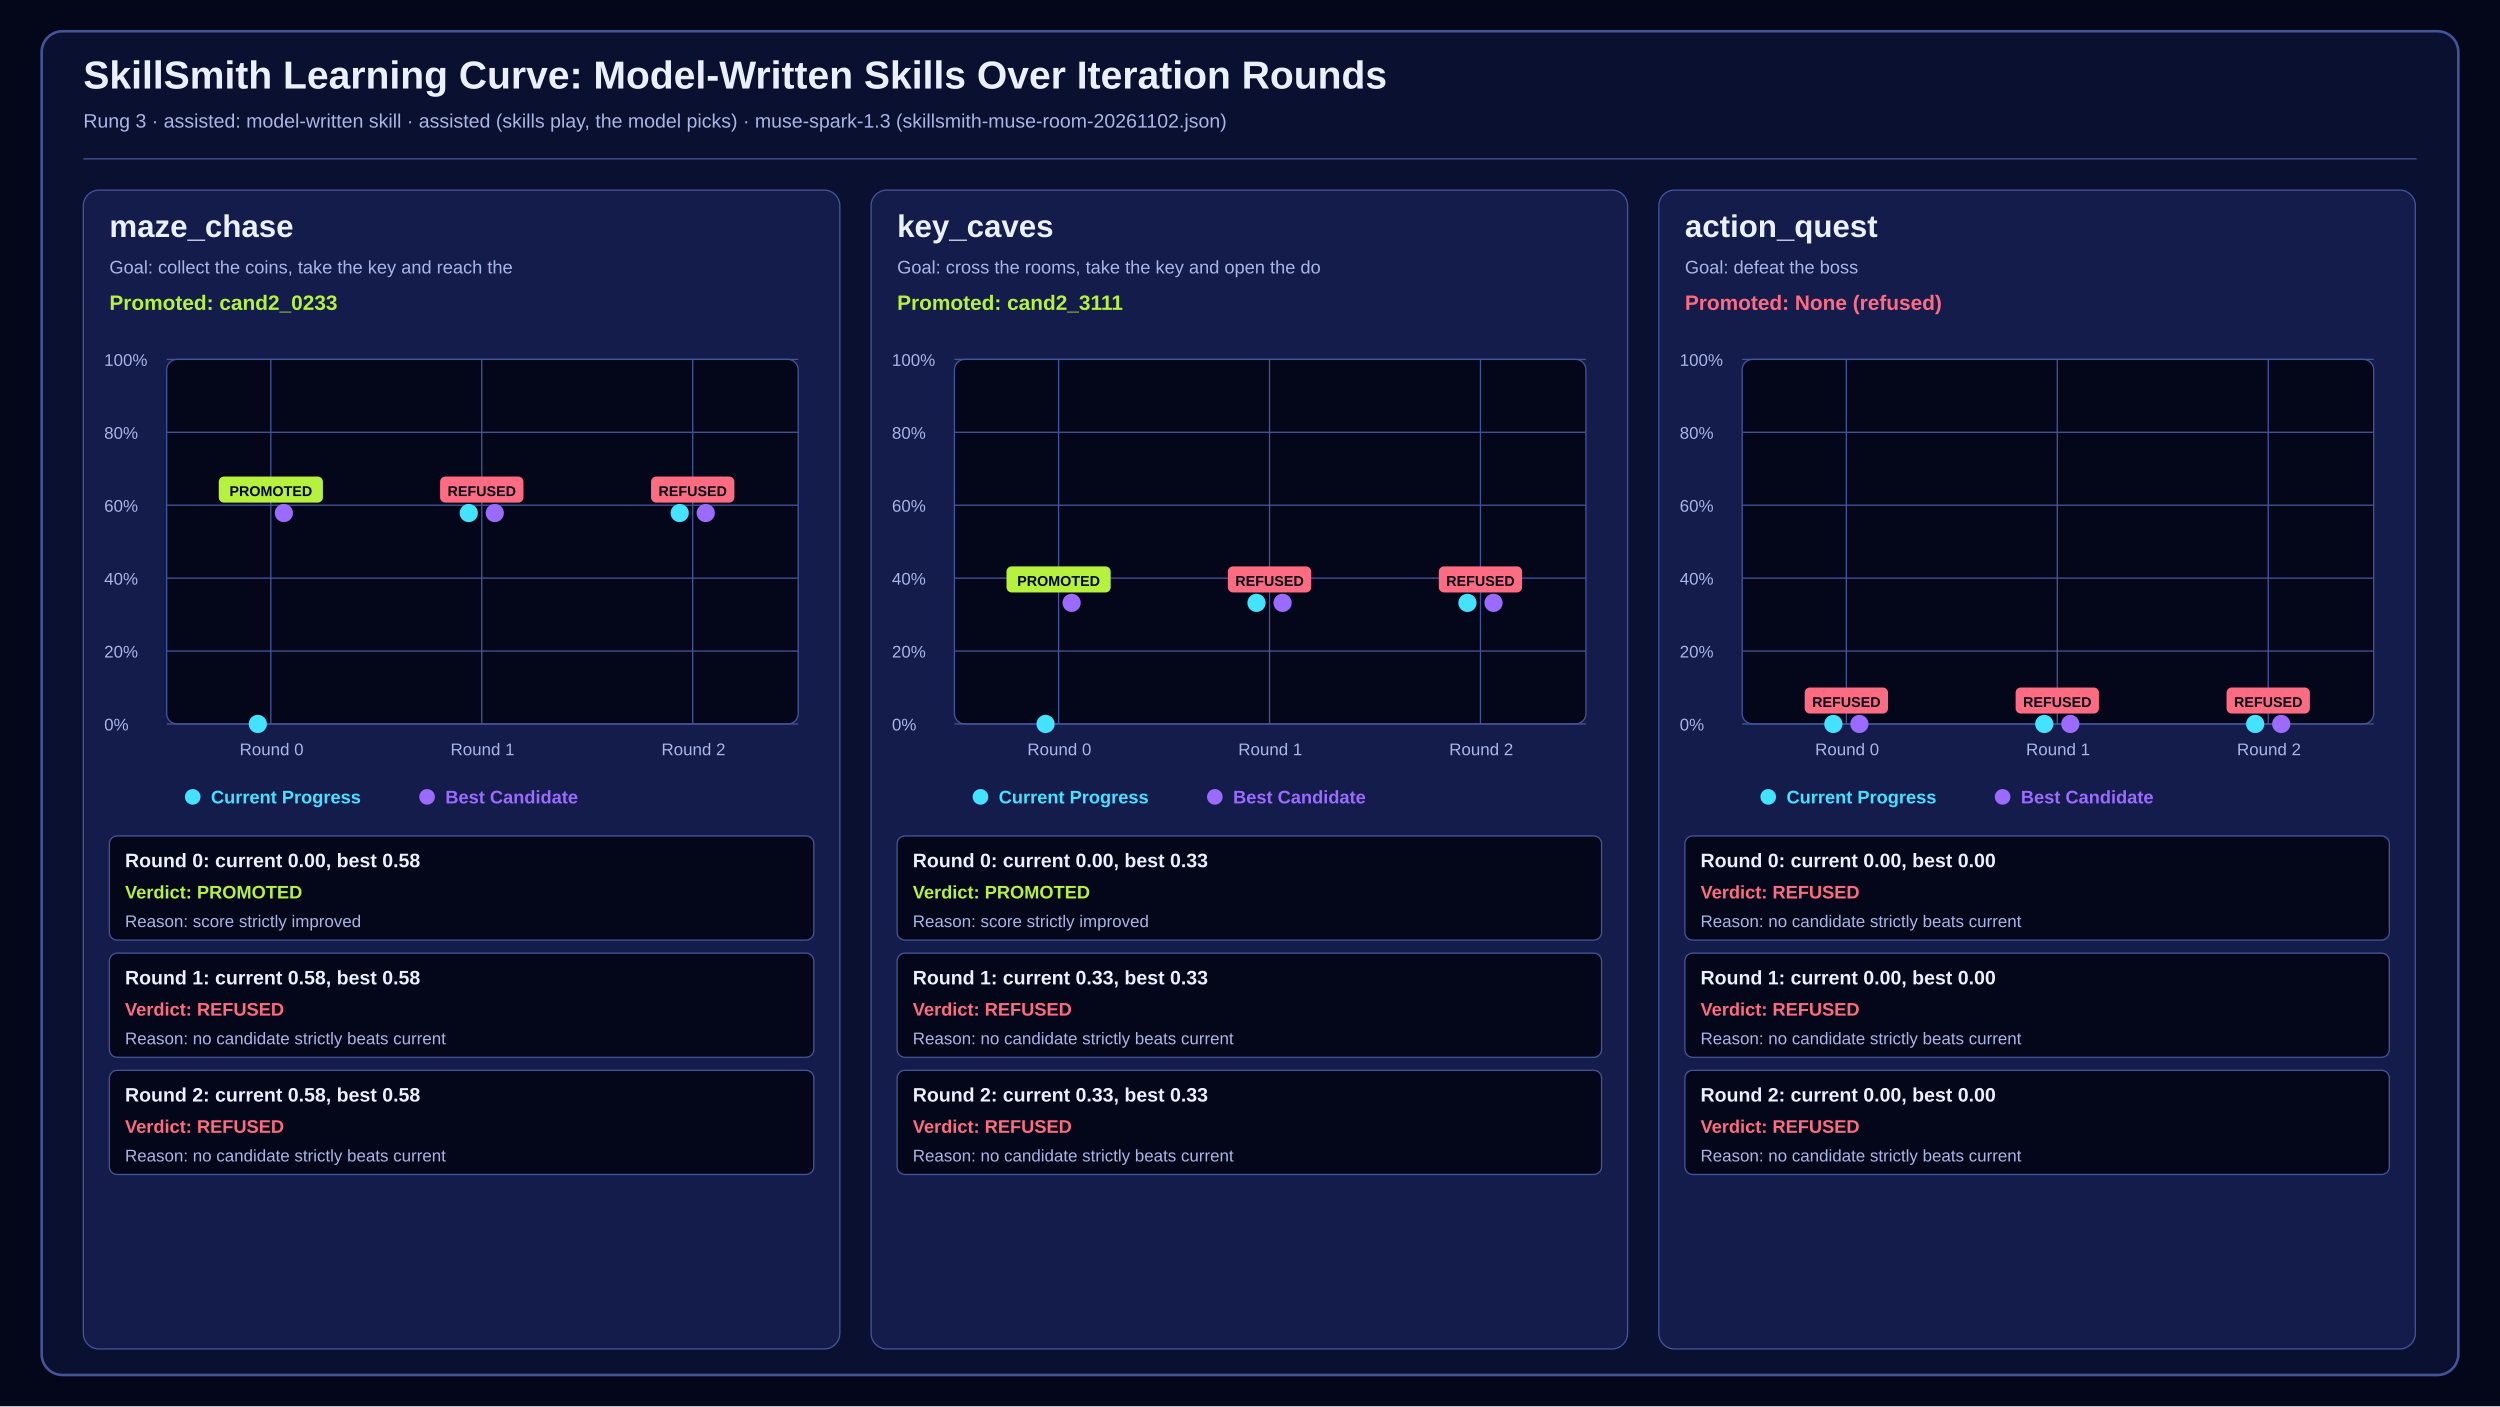
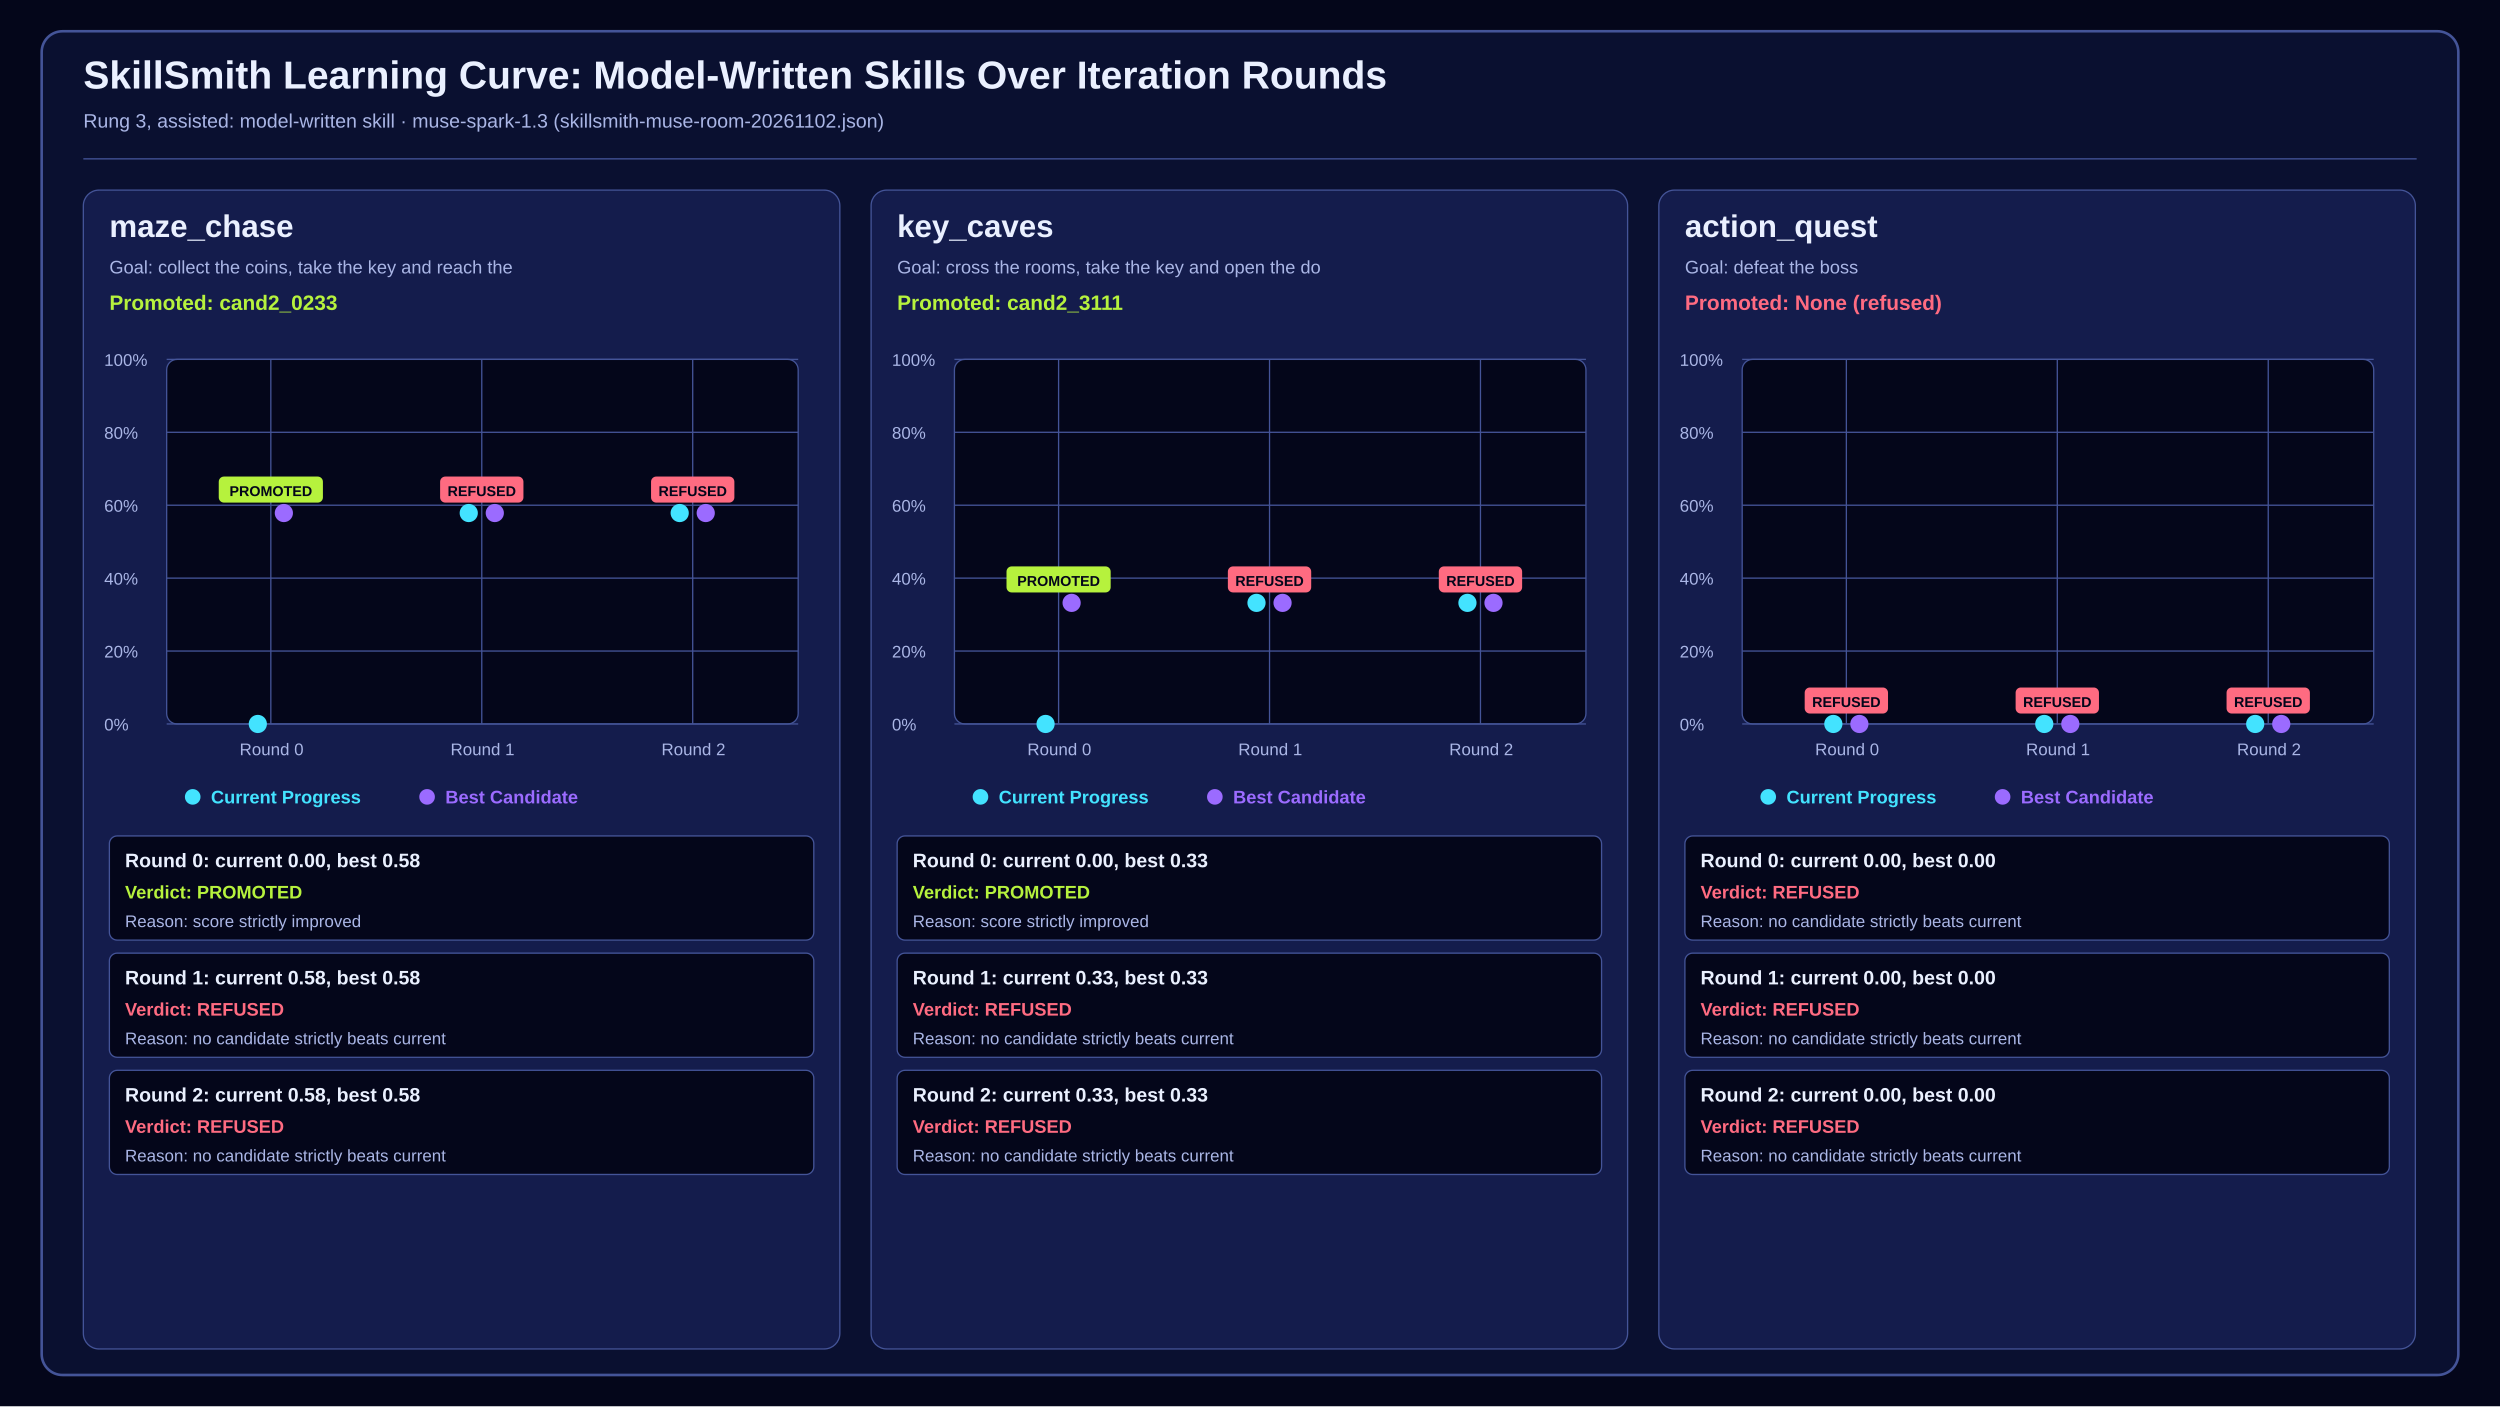
<svg xmlns="http://www.w3.org/2000/svg" viewBox="0 0 1920 1080" width="1920" height="1080">
  <rect x="0" y="0" width="1920" height="1080" fill="#04061a" />
  <rect x="32" y="24" width="1856" height="1032" fill="#0a1030" rx="16" ry="16" stroke="#445498" stroke-width="2" />
  <text x="64" y="68" fill="#eaf0ff" font-family="Segoe UI, Arial, sans-serif" font-size="30" font-weight="bold" text-anchor="start">SkillSmith Learning Curve: Model-Written Skills Over Iteration Rounds</text>
-   <text x="64" y="98" fill="#aab6e6" font-family="Segoe UI, Arial, sans-serif" font-size="15" font-weight="normal" text-anchor="start">Rung 3 · assisted: model-written skill · assisted (skills play, the model picks) · muse-spark-1.3 (skillsmith-muse-room-20261102.json)</text>
+   <text x="64" y="98" fill="#aab6e6" font-family="Segoe UI, Arial, sans-serif" font-size="15" font-weight="normal" text-anchor="start">Rung 3, assisted: model-written skill · muse-spark-1.3 (skillsmith-muse-room-20261102.json)</text>
  <line x1="64" y1="122" x2="1856" y2="122" stroke="#445498" stroke-width="1" />
  <rect x="64" y="146" width="581" height="890" fill="#141c4c" rx="12" ry="12" stroke="#445498" stroke-width="1" />
  <text x="84" y="182" fill="#eaf0ff" font-family="Segoe UI, Arial, sans-serif" font-size="24" font-weight="bold" text-anchor="start">maze_chase</text>
  <text x="84" y="210" fill="#aab6e6" font-family="Segoe UI, Arial, sans-serif" font-size="14" font-weight="normal" text-anchor="start">Goal: collect the coins, take the key and reach the</text>
  <text x="84" y="238" fill="#b6f23d" font-family="Segoe UI, Arial, sans-serif" font-size="16" font-weight="bold" text-anchor="start">Promoted: cand2_0233</text>
  <rect x="128" y="276" width="485" height="280" fill="#04061a" rx="8" ry="8" stroke="#445498" stroke-width="1" />
  <line x1="128" y1="556" x2="613" y2="556" stroke="#445498" stroke-width="1" />
  <text x="80" y="561" fill="#aab6e6" font-family="Segoe UI, Arial, sans-serif" font-size="13" font-weight="normal" text-anchor="start">0%</text>
  <line x1="128" y1="500" x2="613" y2="500" stroke="#445498" stroke-width="1" />
  <text x="80" y="505" fill="#aab6e6" font-family="Segoe UI, Arial, sans-serif" font-size="13" font-weight="normal" text-anchor="start">20%</text>
  <line x1="128" y1="444" x2="613" y2="444" stroke="#445498" stroke-width="1" />
  <text x="80" y="449" fill="#aab6e6" font-family="Segoe UI, Arial, sans-serif" font-size="13" font-weight="normal" text-anchor="start">40%</text>
  <line x1="128" y1="388" x2="613" y2="388" stroke="#445498" stroke-width="1" />
  <text x="80" y="393" fill="#aab6e6" font-family="Segoe UI, Arial, sans-serif" font-size="13" font-weight="normal" text-anchor="start">60%</text>
  <line x1="128" y1="332" x2="613" y2="332" stroke="#445498" stroke-width="1" />
  <text x="80" y="337" fill="#aab6e6" font-family="Segoe UI, Arial, sans-serif" font-size="13" font-weight="normal" text-anchor="start">80%</text>
  <line x1="128" y1="276" x2="613" y2="276" stroke="#445498" stroke-width="1" />
  <text x="80" y="281" fill="#aab6e6" font-family="Segoe UI, Arial, sans-serif" font-size="13" font-weight="normal" text-anchor="start">100%</text>
  <line x1="208" y1="276" x2="208" y2="556" stroke="#445498" stroke-width="1" />
  <text x="184" y="580" fill="#aab6e6" font-family="Segoe UI, Arial, sans-serif" font-size="13" font-weight="normal" text-anchor="start">Round 0</text>
  <circle cx="198" cy="556" r="7" fill="#43e3ff" />
  <circle cx="218" cy="394" r="7" fill="#9b6bff" />
  <rect x="168" y="366" width="80" height="20" fill="#b6f23d" rx="4" ry="4" />
  <text x="208" y="381" fill="#04061a" font-family="Segoe UI, Arial, sans-serif" font-size="11" font-weight="bold" text-anchor="middle">PROMOTED</text>
  <line x1="370" y1="276" x2="370" y2="556" stroke="#445498" stroke-width="1" />
  <text x="346" y="580" fill="#aab6e6" font-family="Segoe UI, Arial, sans-serif" font-size="13" font-weight="normal" text-anchor="start">Round 1</text>
  <circle cx="360" cy="394" r="7" fill="#43e3ff" />
  <circle cx="380" cy="394" r="7" fill="#9b6bff" />
  <rect x="338" y="366" width="64" height="20" fill="#ff6b81" rx="4" ry="4" />
  <text x="370" y="381" fill="#04061a" font-family="Segoe UI, Arial, sans-serif" font-size="11" font-weight="bold" text-anchor="middle">REFUSED</text>
  <line x1="532" y1="276" x2="532" y2="556" stroke="#445498" stroke-width="1" />
  <text x="508" y="580" fill="#aab6e6" font-family="Segoe UI, Arial, sans-serif" font-size="13" font-weight="normal" text-anchor="start">Round 2</text>
  <circle cx="522" cy="394" r="7" fill="#43e3ff" />
  <circle cx="542" cy="394" r="7" fill="#9b6bff" />
  <rect x="500" y="366" width="64" height="20" fill="#ff6b81" rx="4" ry="4" />
  <text x="532" y="381" fill="#04061a" font-family="Segoe UI, Arial, sans-serif" font-size="11" font-weight="bold" text-anchor="middle">REFUSED</text>
  <circle cx="148" cy="612" r="6" fill="#43e3ff" />
  <text x="162" y="617" fill="#43e3ff" font-family="Segoe UI, Arial, sans-serif" font-size="14" font-weight="bold" text-anchor="start">Current Progress</text>
  <circle cx="328" cy="612" r="6" fill="#9b6bff" />
  <text x="342" y="617" fill="#9b6bff" font-family="Segoe UI, Arial, sans-serif" font-size="14" font-weight="bold" text-anchor="start">Best Candidate</text>
  <rect x="84" y="642" width="541" height="80" fill="#04061a" rx="6" ry="6" stroke="#445498" stroke-width="1" />
  <text x="96" y="666" fill="#eaf0ff" font-family="Segoe UI, Arial, sans-serif" font-size="15" font-weight="bold" text-anchor="start">Round 0: current 0.00, best 0.58</text>
  <text x="96" y="690" fill="#b6f23d" font-family="Segoe UI, Arial, sans-serif" font-size="14" font-weight="bold" text-anchor="start">Verdict: PROMOTED</text>
  <text x="96" y="712" fill="#aab6e6" font-family="Segoe UI, Arial, sans-serif" font-size="13" font-weight="normal" text-anchor="start">Reason: score strictly improved</text>
  <rect x="84" y="732" width="541" height="80" fill="#04061a" rx="6" ry="6" stroke="#445498" stroke-width="1" />
  <text x="96" y="756" fill="#eaf0ff" font-family="Segoe UI, Arial, sans-serif" font-size="15" font-weight="bold" text-anchor="start">Round 1: current 0.58, best 0.58</text>
  <text x="96" y="780" fill="#ff6b81" font-family="Segoe UI, Arial, sans-serif" font-size="14" font-weight="bold" text-anchor="start">Verdict: REFUSED</text>
  <text x="96" y="802" fill="#aab6e6" font-family="Segoe UI, Arial, sans-serif" font-size="13" font-weight="normal" text-anchor="start">Reason: no candidate strictly beats current</text>
  <rect x="84" y="822" width="541" height="80" fill="#04061a" rx="6" ry="6" stroke="#445498" stroke-width="1" />
  <text x="96" y="846" fill="#eaf0ff" font-family="Segoe UI, Arial, sans-serif" font-size="15" font-weight="bold" text-anchor="start">Round 2: current 0.58, best 0.58</text>
  <text x="96" y="870" fill="#ff6b81" font-family="Segoe UI, Arial, sans-serif" font-size="14" font-weight="bold" text-anchor="start">Verdict: REFUSED</text>
  <text x="96" y="892" fill="#aab6e6" font-family="Segoe UI, Arial, sans-serif" font-size="13" font-weight="normal" text-anchor="start">Reason: no candidate strictly beats current</text>
  <rect x="669" y="146" width="581" height="890" fill="#141c4c" rx="12" ry="12" stroke="#445498" stroke-width="1" />
  <text x="689" y="182" fill="#eaf0ff" font-family="Segoe UI, Arial, sans-serif" font-size="24" font-weight="bold" text-anchor="start">key_caves</text>
  <text x="689" y="210" fill="#aab6e6" font-family="Segoe UI, Arial, sans-serif" font-size="14" font-weight="normal" text-anchor="start">Goal: cross the rooms, take the key and open the do</text>
  <text x="689" y="238" fill="#b6f23d" font-family="Segoe UI, Arial, sans-serif" font-size="16" font-weight="bold" text-anchor="start">Promoted: cand2_3111</text>
  <rect x="733" y="276" width="485" height="280" fill="#04061a" rx="8" ry="8" stroke="#445498" stroke-width="1" />
  <line x1="733" y1="556" x2="1218" y2="556" stroke="#445498" stroke-width="1" />
  <text x="685" y="561" fill="#aab6e6" font-family="Segoe UI, Arial, sans-serif" font-size="13" font-weight="normal" text-anchor="start">0%</text>
  <line x1="733" y1="500" x2="1218" y2="500" stroke="#445498" stroke-width="1" />
  <text x="685" y="505" fill="#aab6e6" font-family="Segoe UI, Arial, sans-serif" font-size="13" font-weight="normal" text-anchor="start">20%</text>
  <line x1="733" y1="444" x2="1218" y2="444" stroke="#445498" stroke-width="1" />
  <text x="685" y="449" fill="#aab6e6" font-family="Segoe UI, Arial, sans-serif" font-size="13" font-weight="normal" text-anchor="start">40%</text>
  <line x1="733" y1="388" x2="1218" y2="388" stroke="#445498" stroke-width="1" />
  <text x="685" y="393" fill="#aab6e6" font-family="Segoe UI, Arial, sans-serif" font-size="13" font-weight="normal" text-anchor="start">60%</text>
  <line x1="733" y1="332" x2="1218" y2="332" stroke="#445498" stroke-width="1" />
  <text x="685" y="337" fill="#aab6e6" font-family="Segoe UI, Arial, sans-serif" font-size="13" font-weight="normal" text-anchor="start">80%</text>
  <line x1="733" y1="276" x2="1218" y2="276" stroke="#445498" stroke-width="1" />
  <text x="685" y="281" fill="#aab6e6" font-family="Segoe UI, Arial, sans-serif" font-size="13" font-weight="normal" text-anchor="start">100%</text>
  <line x1="813" y1="276" x2="813" y2="556" stroke="#445498" stroke-width="1" />
  <text x="789" y="580" fill="#aab6e6" font-family="Segoe UI, Arial, sans-serif" font-size="13" font-weight="normal" text-anchor="start">Round 0</text>
  <circle cx="803" cy="556" r="7" fill="#43e3ff" />
  <circle cx="823" cy="463" r="7" fill="#9b6bff" />
  <rect x="773" y="435" width="80" height="20" fill="#b6f23d" rx="4" ry="4" />
  <text x="813" y="450" fill="#04061a" font-family="Segoe UI, Arial, sans-serif" font-size="11" font-weight="bold" text-anchor="middle">PROMOTED</text>
  <line x1="975" y1="276" x2="975" y2="556" stroke="#445498" stroke-width="1" />
  <text x="951" y="580" fill="#aab6e6" font-family="Segoe UI, Arial, sans-serif" font-size="13" font-weight="normal" text-anchor="start">Round 1</text>
  <circle cx="965" cy="463" r="7" fill="#43e3ff" />
  <circle cx="985" cy="463" r="7" fill="#9b6bff" />
  <rect x="943" y="435" width="64" height="20" fill="#ff6b81" rx="4" ry="4" />
  <text x="975" y="450" fill="#04061a" font-family="Segoe UI, Arial, sans-serif" font-size="11" font-weight="bold" text-anchor="middle">REFUSED</text>
  <line x1="1137" y1="276" x2="1137" y2="556" stroke="#445498" stroke-width="1" />
  <text x="1113" y="580" fill="#aab6e6" font-family="Segoe UI, Arial, sans-serif" font-size="13" font-weight="normal" text-anchor="start">Round 2</text>
  <circle cx="1127" cy="463" r="7" fill="#43e3ff" />
  <circle cx="1147" cy="463" r="7" fill="#9b6bff" />
  <rect x="1105" y="435" width="64" height="20" fill="#ff6b81" rx="4" ry="4" />
  <text x="1137" y="450" fill="#04061a" font-family="Segoe UI, Arial, sans-serif" font-size="11" font-weight="bold" text-anchor="middle">REFUSED</text>
  <circle cx="753" cy="612" r="6" fill="#43e3ff" />
  <text x="767" y="617" fill="#43e3ff" font-family="Segoe UI, Arial, sans-serif" font-size="14" font-weight="bold" text-anchor="start">Current Progress</text>
  <circle cx="933" cy="612" r="6" fill="#9b6bff" />
  <text x="947" y="617" fill="#9b6bff" font-family="Segoe UI, Arial, sans-serif" font-size="14" font-weight="bold" text-anchor="start">Best Candidate</text>
  <rect x="689" y="642" width="541" height="80" fill="#04061a" rx="6" ry="6" stroke="#445498" stroke-width="1" />
  <text x="701" y="666" fill="#eaf0ff" font-family="Segoe UI, Arial, sans-serif" font-size="15" font-weight="bold" text-anchor="start">Round 0: current 0.00, best 0.33</text>
  <text x="701" y="690" fill="#b6f23d" font-family="Segoe UI, Arial, sans-serif" font-size="14" font-weight="bold" text-anchor="start">Verdict: PROMOTED</text>
  <text x="701" y="712" fill="#aab6e6" font-family="Segoe UI, Arial, sans-serif" font-size="13" font-weight="normal" text-anchor="start">Reason: score strictly improved</text>
  <rect x="689" y="732" width="541" height="80" fill="#04061a" rx="6" ry="6" stroke="#445498" stroke-width="1" />
  <text x="701" y="756" fill="#eaf0ff" font-family="Segoe UI, Arial, sans-serif" font-size="15" font-weight="bold" text-anchor="start">Round 1: current 0.33, best 0.33</text>
  <text x="701" y="780" fill="#ff6b81" font-family="Segoe UI, Arial, sans-serif" font-size="14" font-weight="bold" text-anchor="start">Verdict: REFUSED</text>
  <text x="701" y="802" fill="#aab6e6" font-family="Segoe UI, Arial, sans-serif" font-size="13" font-weight="normal" text-anchor="start">Reason: no candidate strictly beats current</text>
  <rect x="689" y="822" width="541" height="80" fill="#04061a" rx="6" ry="6" stroke="#445498" stroke-width="1" />
  <text x="701" y="846" fill="#eaf0ff" font-family="Segoe UI, Arial, sans-serif" font-size="15" font-weight="bold" text-anchor="start">Round 2: current 0.33, best 0.33</text>
  <text x="701" y="870" fill="#ff6b81" font-family="Segoe UI, Arial, sans-serif" font-size="14" font-weight="bold" text-anchor="start">Verdict: REFUSED</text>
  <text x="701" y="892" fill="#aab6e6" font-family="Segoe UI, Arial, sans-serif" font-size="13" font-weight="normal" text-anchor="start">Reason: no candidate strictly beats current</text>
  <rect x="1274" y="146" width="581" height="890" fill="#141c4c" rx="12" ry="12" stroke="#445498" stroke-width="1" />
  <text x="1294" y="182" fill="#eaf0ff" font-family="Segoe UI, Arial, sans-serif" font-size="24" font-weight="bold" text-anchor="start">action_quest</text>
  <text x="1294" y="210" fill="#aab6e6" font-family="Segoe UI, Arial, sans-serif" font-size="14" font-weight="normal" text-anchor="start">Goal: defeat the boss</text>
  <text x="1294" y="238" fill="#ff6b81" font-family="Segoe UI, Arial, sans-serif" font-size="16" font-weight="bold" text-anchor="start">Promoted: None (refused)</text>
  <rect x="1338" y="276" width="485" height="280" fill="#04061a" rx="8" ry="8" stroke="#445498" stroke-width="1" />
  <line x1="1338" y1="556" x2="1823" y2="556" stroke="#445498" stroke-width="1" />
  <text x="1290" y="561" fill="#aab6e6" font-family="Segoe UI, Arial, sans-serif" font-size="13" font-weight="normal" text-anchor="start">0%</text>
  <line x1="1338" y1="500" x2="1823" y2="500" stroke="#445498" stroke-width="1" />
  <text x="1290" y="505" fill="#aab6e6" font-family="Segoe UI, Arial, sans-serif" font-size="13" font-weight="normal" text-anchor="start">20%</text>
  <line x1="1338" y1="444" x2="1823" y2="444" stroke="#445498" stroke-width="1" />
  <text x="1290" y="449" fill="#aab6e6" font-family="Segoe UI, Arial, sans-serif" font-size="13" font-weight="normal" text-anchor="start">40%</text>
  <line x1="1338" y1="388" x2="1823" y2="388" stroke="#445498" stroke-width="1" />
  <text x="1290" y="393" fill="#aab6e6" font-family="Segoe UI, Arial, sans-serif" font-size="13" font-weight="normal" text-anchor="start">60%</text>
  <line x1="1338" y1="332" x2="1823" y2="332" stroke="#445498" stroke-width="1" />
  <text x="1290" y="337" fill="#aab6e6" font-family="Segoe UI, Arial, sans-serif" font-size="13" font-weight="normal" text-anchor="start">80%</text>
  <line x1="1338" y1="276" x2="1823" y2="276" stroke="#445498" stroke-width="1" />
  <text x="1290" y="281" fill="#aab6e6" font-family="Segoe UI, Arial, sans-serif" font-size="13" font-weight="normal" text-anchor="start">100%</text>
  <line x1="1418" y1="276" x2="1418" y2="556" stroke="#445498" stroke-width="1" />
  <text x="1394" y="580" fill="#aab6e6" font-family="Segoe UI, Arial, sans-serif" font-size="13" font-weight="normal" text-anchor="start">Round 0</text>
  <circle cx="1408" cy="556" r="7" fill="#43e3ff" />
  <circle cx="1428" cy="556" r="7" fill="#9b6bff" />
  <rect x="1386" y="528" width="64" height="20" fill="#ff6b81" rx="4" ry="4" />
  <text x="1418" y="543" fill="#04061a" font-family="Segoe UI, Arial, sans-serif" font-size="11" font-weight="bold" text-anchor="middle">REFUSED</text>
  <line x1="1580" y1="276" x2="1580" y2="556" stroke="#445498" stroke-width="1" />
  <text x="1556" y="580" fill="#aab6e6" font-family="Segoe UI, Arial, sans-serif" font-size="13" font-weight="normal" text-anchor="start">Round 1</text>
  <circle cx="1570" cy="556" r="7" fill="#43e3ff" />
  <circle cx="1590" cy="556" r="7" fill="#9b6bff" />
  <rect x="1548" y="528" width="64" height="20" fill="#ff6b81" rx="4" ry="4" />
  <text x="1580" y="543" fill="#04061a" font-family="Segoe UI, Arial, sans-serif" font-size="11" font-weight="bold" text-anchor="middle">REFUSED</text>
  <line x1="1742" y1="276" x2="1742" y2="556" stroke="#445498" stroke-width="1" />
  <text x="1718" y="580" fill="#aab6e6" font-family="Segoe UI, Arial, sans-serif" font-size="13" font-weight="normal" text-anchor="start">Round 2</text>
  <circle cx="1732" cy="556" r="7" fill="#43e3ff" />
  <circle cx="1752" cy="556" r="7" fill="#9b6bff" />
  <rect x="1710" y="528" width="64" height="20" fill="#ff6b81" rx="4" ry="4" />
  <text x="1742" y="543" fill="#04061a" font-family="Segoe UI, Arial, sans-serif" font-size="11" font-weight="bold" text-anchor="middle">REFUSED</text>
  <circle cx="1358" cy="612" r="6" fill="#43e3ff" />
  <text x="1372" y="617" fill="#43e3ff" font-family="Segoe UI, Arial, sans-serif" font-size="14" font-weight="bold" text-anchor="start">Current Progress</text>
  <circle cx="1538" cy="612" r="6" fill="#9b6bff" />
  <text x="1552" y="617" fill="#9b6bff" font-family="Segoe UI, Arial, sans-serif" font-size="14" font-weight="bold" text-anchor="start">Best Candidate</text>
  <rect x="1294" y="642" width="541" height="80" fill="#04061a" rx="6" ry="6" stroke="#445498" stroke-width="1" />
  <text x="1306" y="666" fill="#eaf0ff" font-family="Segoe UI, Arial, sans-serif" font-size="15" font-weight="bold" text-anchor="start">Round 0: current 0.00, best 0.00</text>
  <text x="1306" y="690" fill="#ff6b81" font-family="Segoe UI, Arial, sans-serif" font-size="14" font-weight="bold" text-anchor="start">Verdict: REFUSED</text>
  <text x="1306" y="712" fill="#aab6e6" font-family="Segoe UI, Arial, sans-serif" font-size="13" font-weight="normal" text-anchor="start">Reason: no candidate strictly beats current</text>
  <rect x="1294" y="732" width="541" height="80" fill="#04061a" rx="6" ry="6" stroke="#445498" stroke-width="1" />
  <text x="1306" y="756" fill="#eaf0ff" font-family="Segoe UI, Arial, sans-serif" font-size="15" font-weight="bold" text-anchor="start">Round 1: current 0.00, best 0.00</text>
  <text x="1306" y="780" fill="#ff6b81" font-family="Segoe UI, Arial, sans-serif" font-size="14" font-weight="bold" text-anchor="start">Verdict: REFUSED</text>
  <text x="1306" y="802" fill="#aab6e6" font-family="Segoe UI, Arial, sans-serif" font-size="13" font-weight="normal" text-anchor="start">Reason: no candidate strictly beats current</text>
  <rect x="1294" y="822" width="541" height="80" fill="#04061a" rx="6" ry="6" stroke="#445498" stroke-width="1" />
  <text x="1306" y="846" fill="#eaf0ff" font-family="Segoe UI, Arial, sans-serif" font-size="15" font-weight="bold" text-anchor="start">Round 2: current 0.00, best 0.00</text>
  <text x="1306" y="870" fill="#ff6b81" font-family="Segoe UI, Arial, sans-serif" font-size="14" font-weight="bold" text-anchor="start">Verdict: REFUSED</text>
  <text x="1306" y="892" fill="#aab6e6" font-family="Segoe UI, Arial, sans-serif" font-size="13" font-weight="normal" text-anchor="start">Reason: no candidate strictly beats current</text>
</svg>
